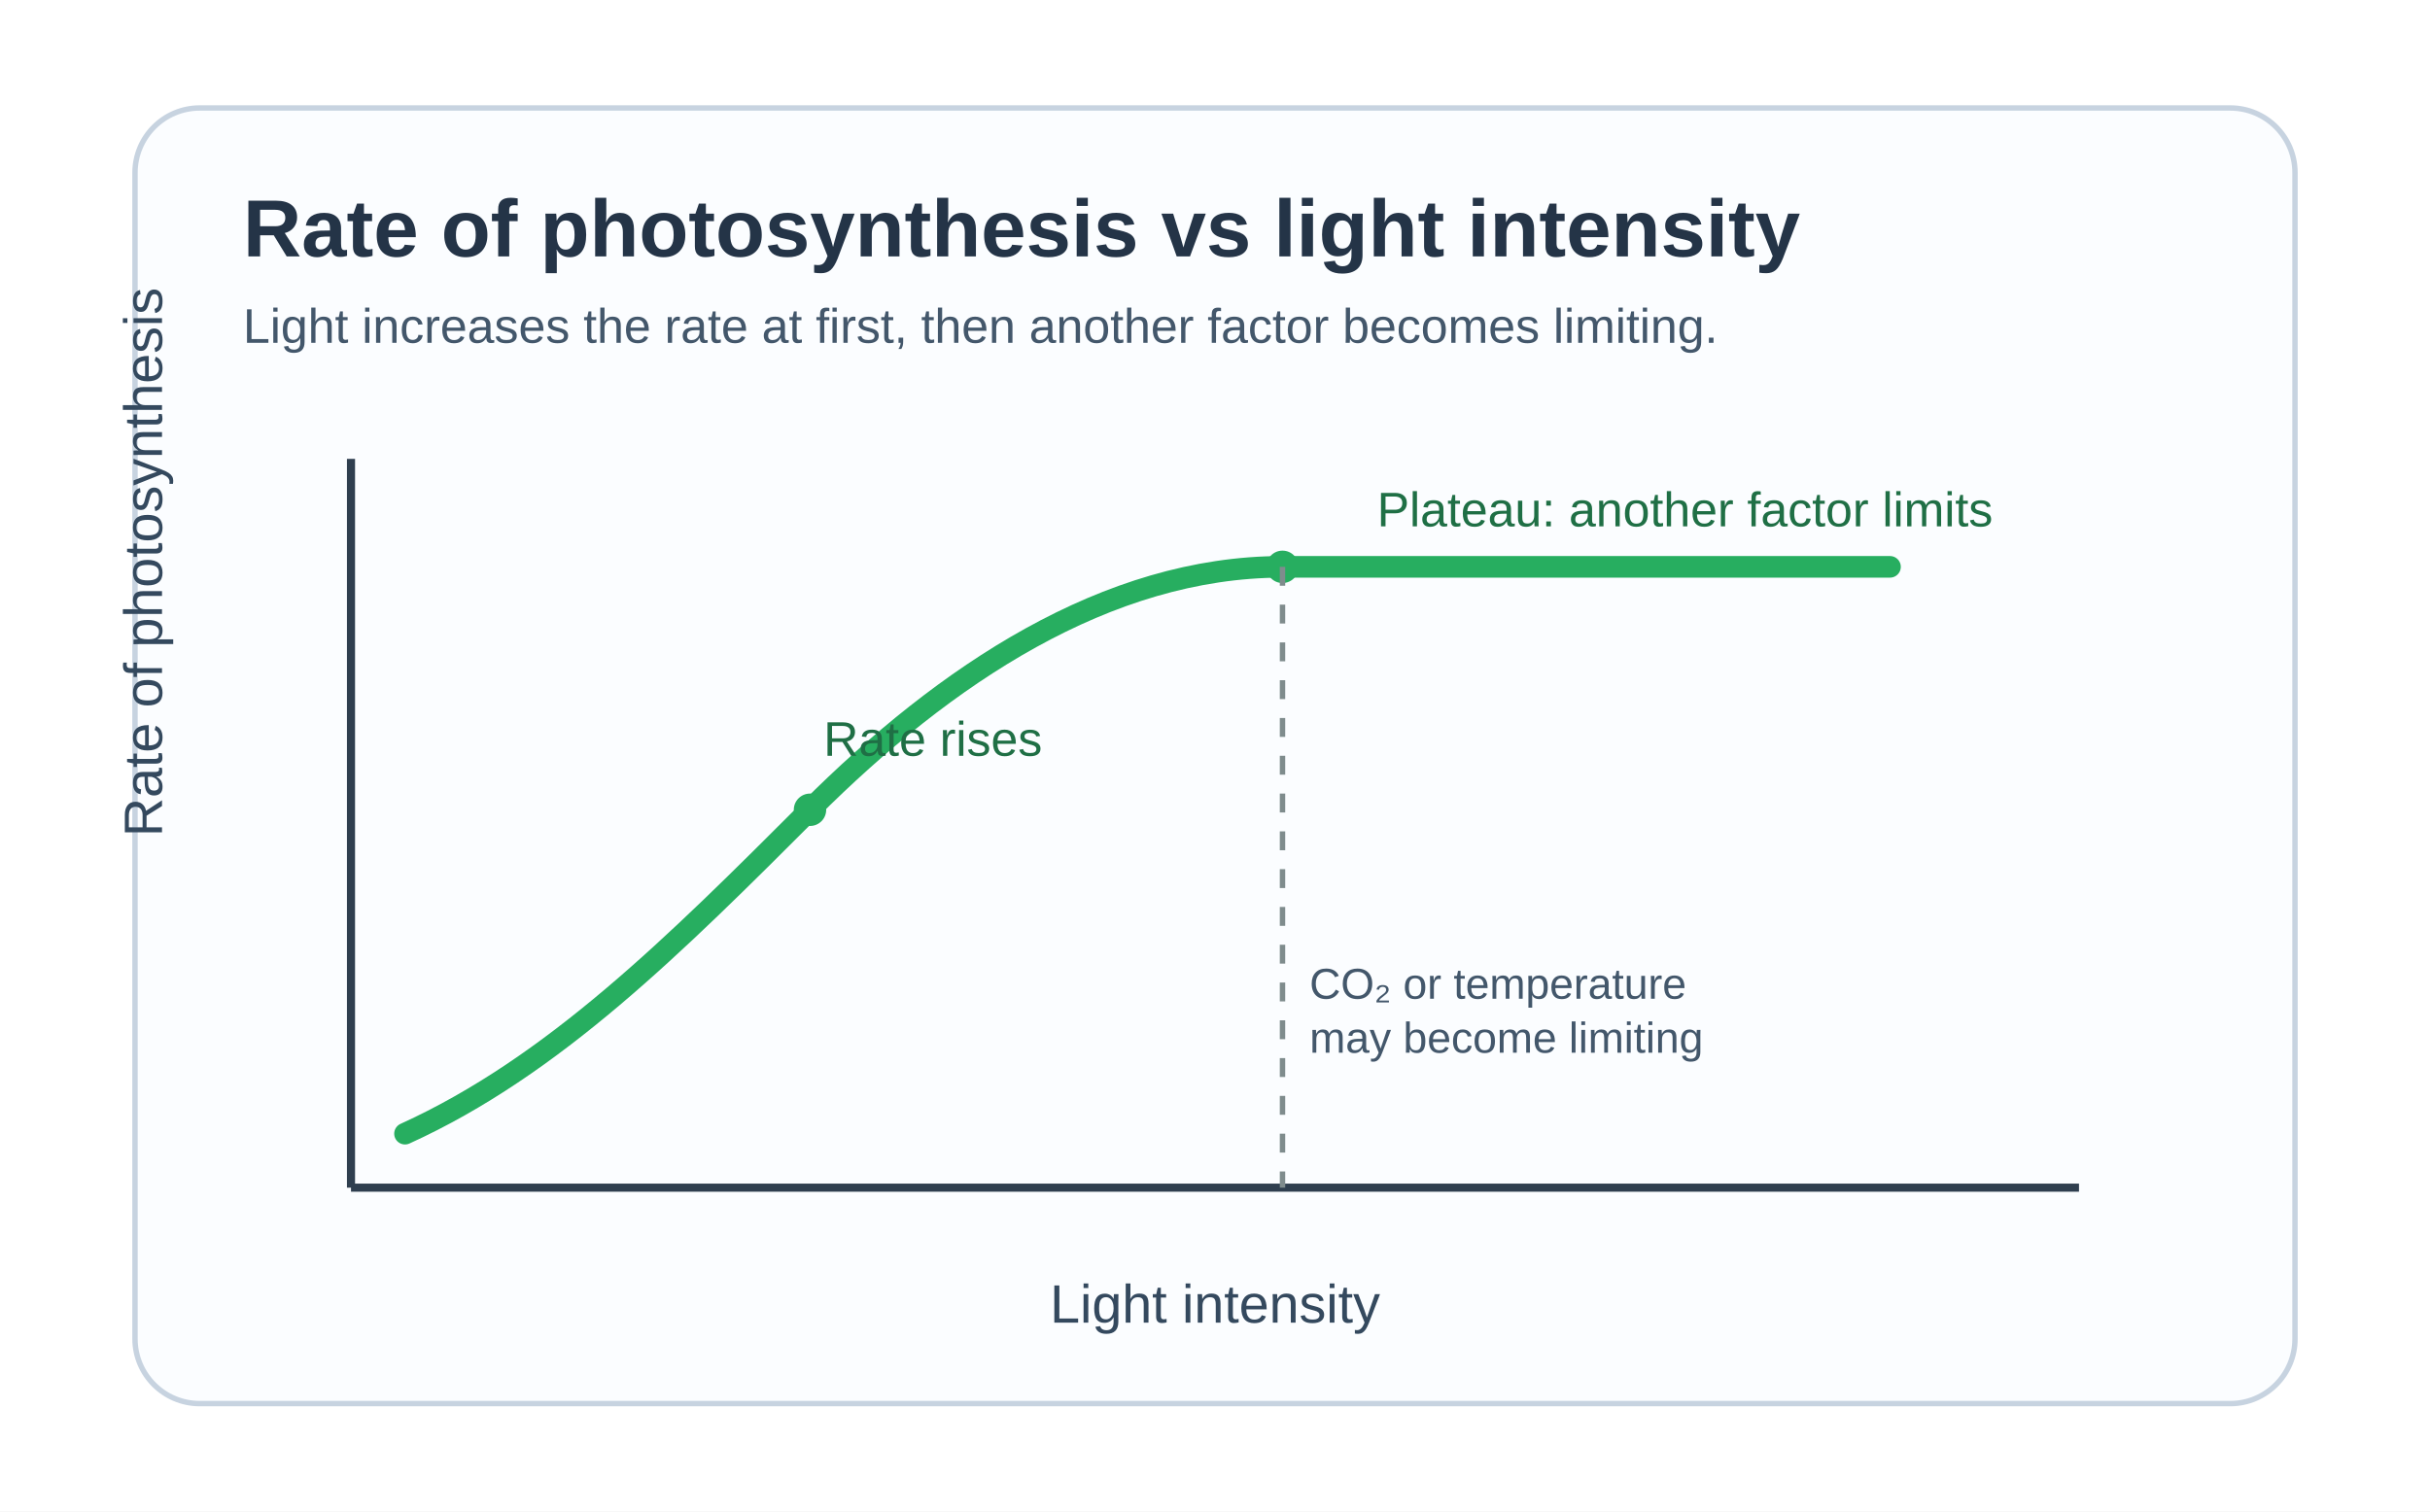
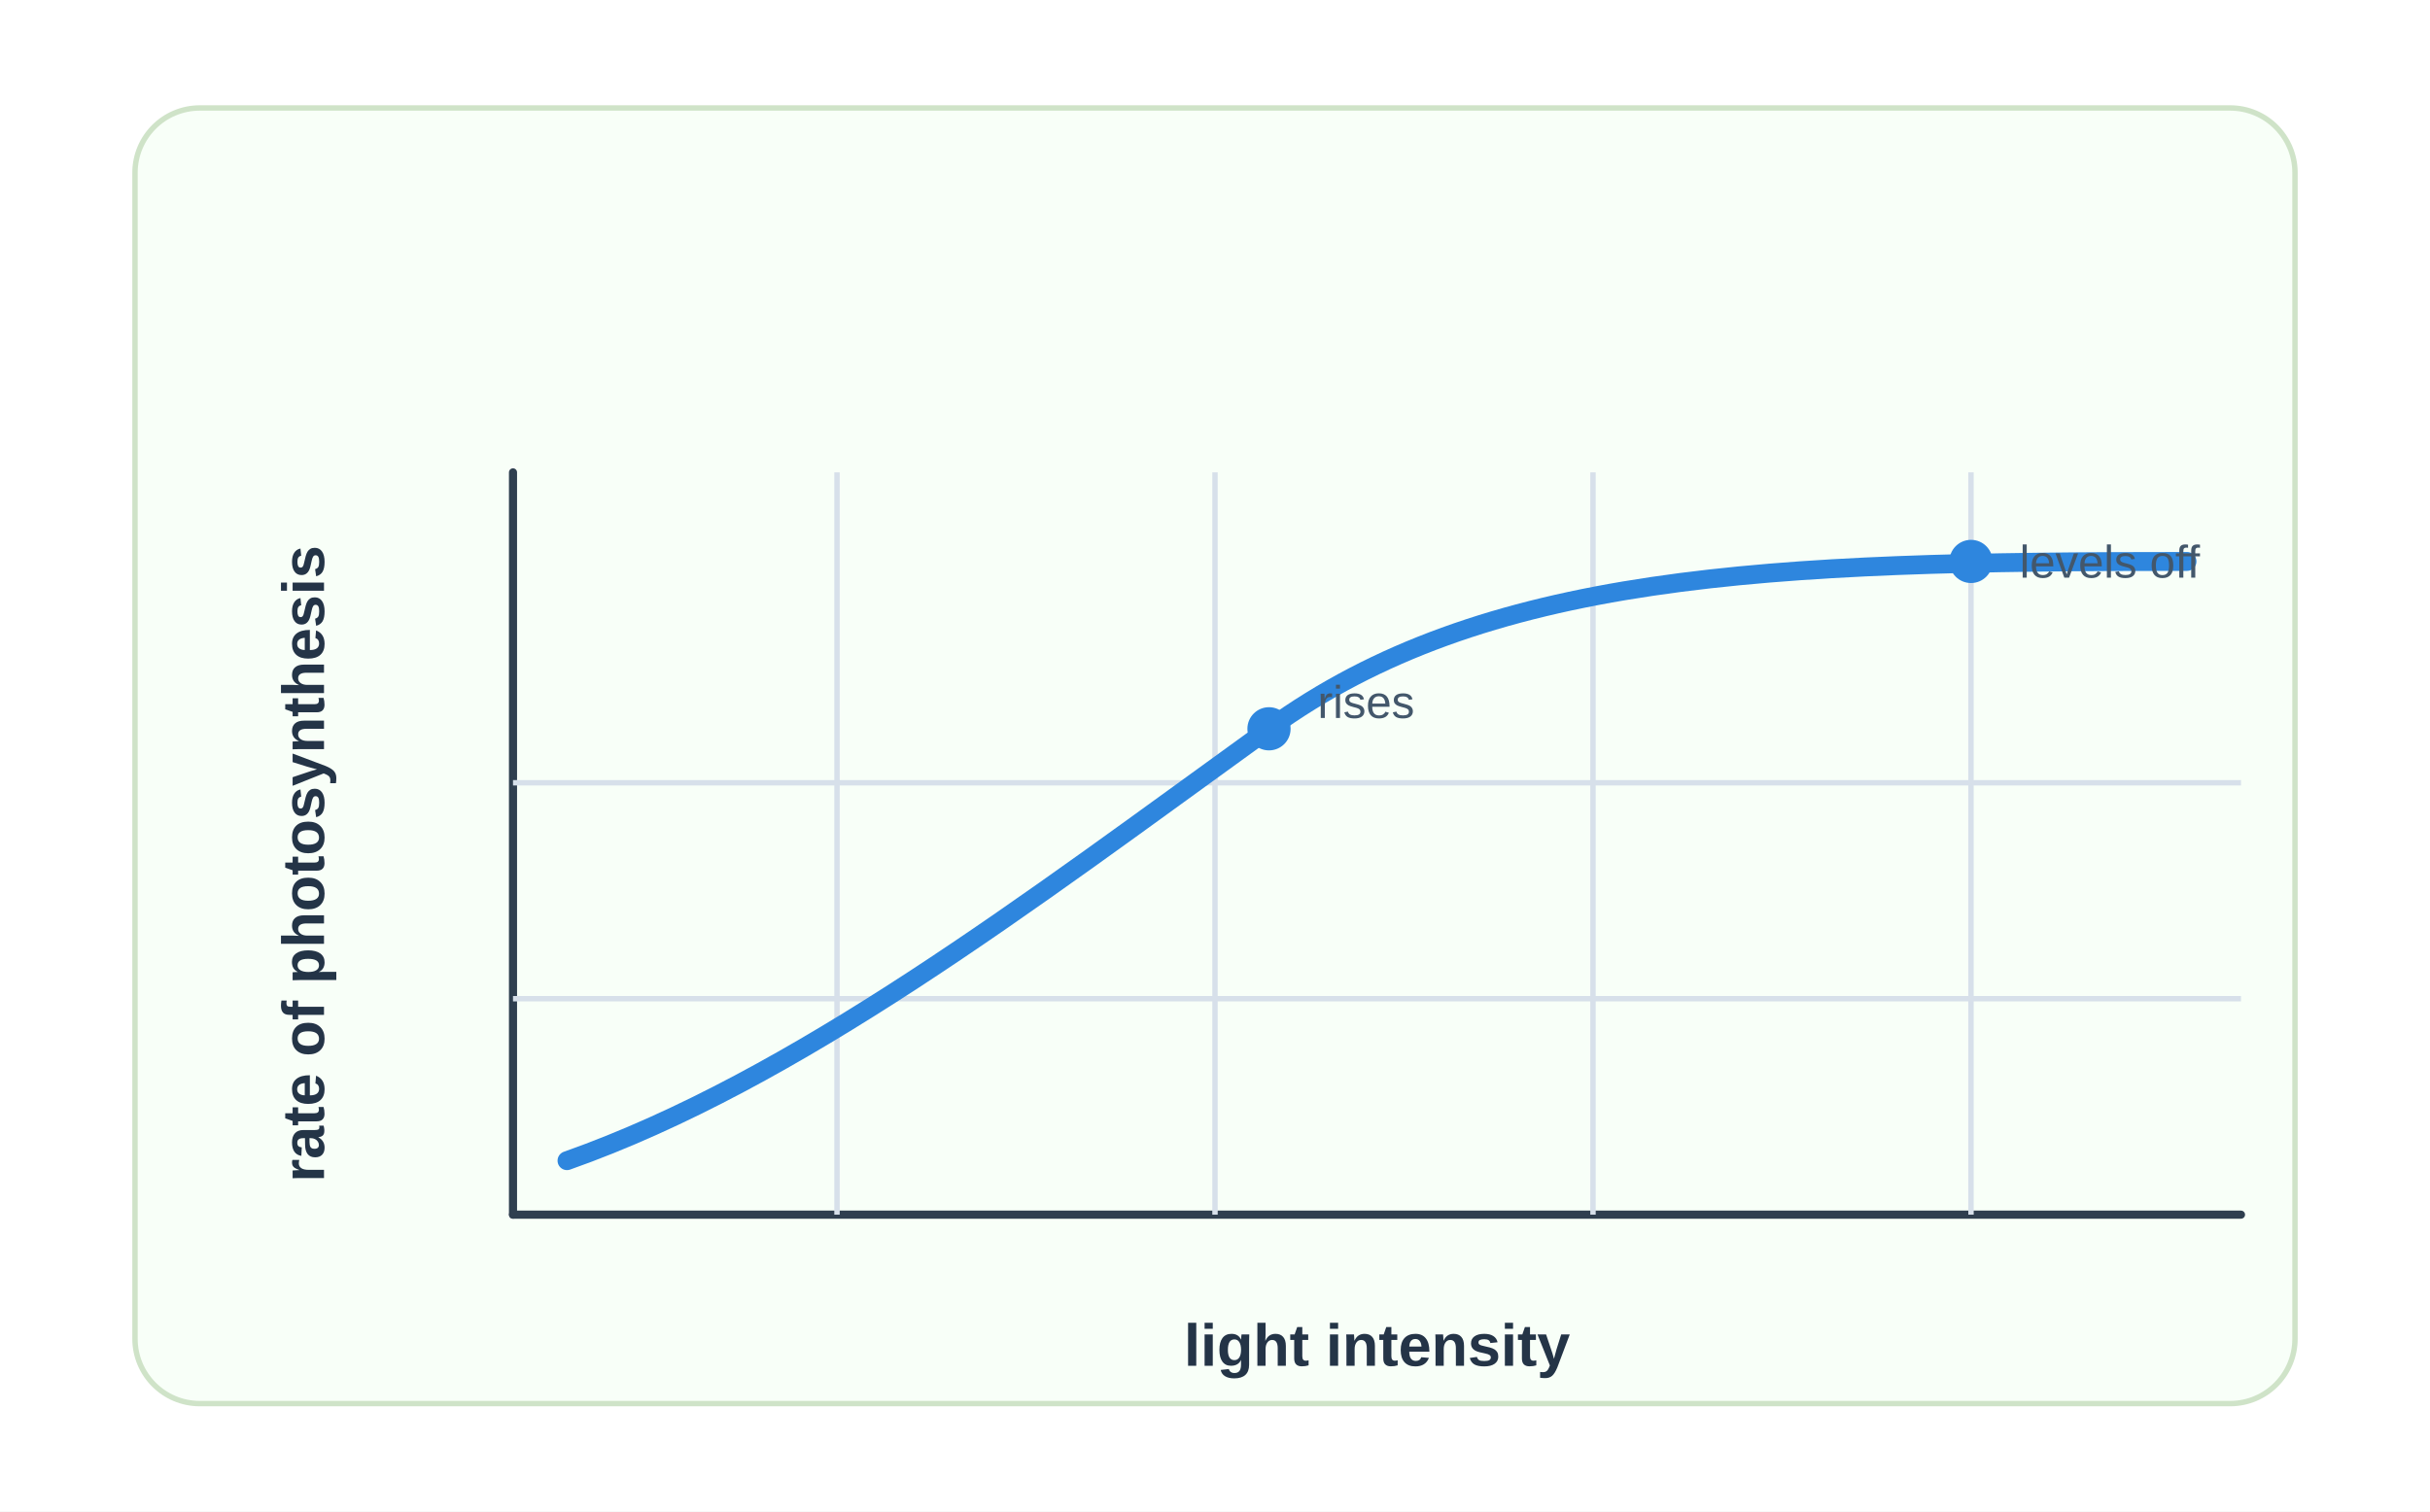
- <svg xmlns="http://www.w3.org/2000/svg" viewBox="0 0 900 560" role="img" aria-labelledby="title desc">
+ <svg xmlns="http://www.w3.org/2000/svg" viewBox="0 0 900 560" role="img">
  <rect width="900" height="560" fill="#ffffff" />
-   <rect x="50" y="40" width="800" height="480" rx="24" fill="#fbfdff" stroke="#c7d3e0" stroke-width="2" />
-   <text x="90" y="95" font-family="Arial, Helvetica, sans-serif" font-size="30" font-weight="700" fill="#243447">Rate of photosynthesis vs light intensity</text>
-   <text x="90" y="127" font-family="Arial, Helvetica, sans-serif" font-size="18" fill="#43576b">Light increases the rate at first, then another factor becomes limiting.</text>
-   <line x1="130" y1="440" x2="770" y2="440" stroke="#2f3f4f" stroke-width="3" />
-   <line x1="130" y1="440" x2="130" y2="170" stroke="#2f3f4f" stroke-width="3" />
-   <text x="450" y="490" text-anchor="middle" font-family="Arial, Helvetica, sans-serif" font-size="20" fill="#34495e">Light intensity</text>
-   <text x="60" y="310" transform="rotate(-90 60 310)" font-family="Arial, Helvetica, sans-serif" font-size="20" fill="#34495e">Rate of photosynthesis</text>
-   <path d="M150 420 C205 395, 250 350, 300 300 S410 210, 475 210 L700 210" fill="none" stroke="#27ae60" stroke-width="8" stroke-linecap="round" />
-   <circle cx="300" cy="300" r="6" fill="#27ae60" />
-   <circle cx="475" cy="210" r="6" fill="#27ae60" />
-   <text x="305" y="280" font-family="Arial, Helvetica, sans-serif" font-size="18" fill="#1f6f45">Rate rises</text>
-   <text x="510" y="195" font-family="Arial, Helvetica, sans-serif" font-size="18" fill="#1f6f45">Plateau: another factor limits</text>
-   <line x1="475" y1="210" x2="475" y2="440" stroke="#7f8c8d" stroke-dasharray="7 7" stroke-width="2" />
-   <text x="485" y="370" font-family="Arial, Helvetica, sans-serif" font-size="16" fill="#43576b">CO₂ or temperature</text>
-   <text x="485" y="390" font-family="Arial, Helvetica, sans-serif" font-size="16" fill="#43576b">may become limiting</text>
+   <defs>
+     <style>
+ .t{font-family:Arial,Helvetica,sans-serif;fill:#243447}
+ .label{font-family:Arial,Helvetica,sans-serif;font-size:22px;font-weight:700;fill:#243447}
+ .small{font-family:Arial,Helvetica,sans-serif;font-size:17px;fill:#43576b}
+ .axis{stroke:#2f3f4f;stroke-width:3;fill:none;stroke-linecap:round}
+ .grid{stroke:#d7e0ea;stroke-width:2}
+ .line{stroke:#2e86de;stroke-width:7;fill:none;stroke-linecap:round;stroke-linejoin:round}
+ .wire{stroke:#43576b;stroke-width:4.5;fill:none;stroke-linecap:round;stroke-linejoin:round}
+ .tile{fill:#ffffff;stroke:#d7e0ea;stroke-width:2}
+ </style>
+   </defs>
+   <rect x="50" y="40" width="800" height="480" rx="24" fill="#f8fff8" stroke="#cfe3c8" stroke-width="2" />
+   <g transform="translate(120 120)">
+     <line class="axis" x1="70" y1="330" x2="710" y2="330" />
+     <line class="axis" x1="70" y1="330" x2="70" y2="55" />
+     <g class="grid">
+       <line x1="70" y1="250" x2="710" y2="250" />
+       <line x1="70" y1="170" x2="710" y2="170" />
+       <line x1="190" y1="55" x2="190" y2="330" />
+       <line x1="330" y1="55" x2="330" y2="330" />
+       <line x1="470" y1="55" x2="470" y2="330" />
+       <line x1="610" y1="55" x2="610" y2="330" />
+     </g>
+     <path class="line" d="M90 310 C175 280 260 215 350 150 C430 92 535 88 690 88" />
+     <text class="label" x="390" y="386" text-anchor="middle">light intensity</text>
+     <text class="label" x="0" y="200" transform="rotate(-90 0 200)" text-anchor="middle">rate of photosynthesis</text>
+     <circle cx="350" cy="150" r="8" fill="#2e86de" />
+     <text class="small" x="368" y="146">rises</text>
+     <circle cx="610" cy="88" r="8" fill="#2e86de" />
+     <text class="small" x="628" y="94">levels off</text>
+   </g>
</svg>
